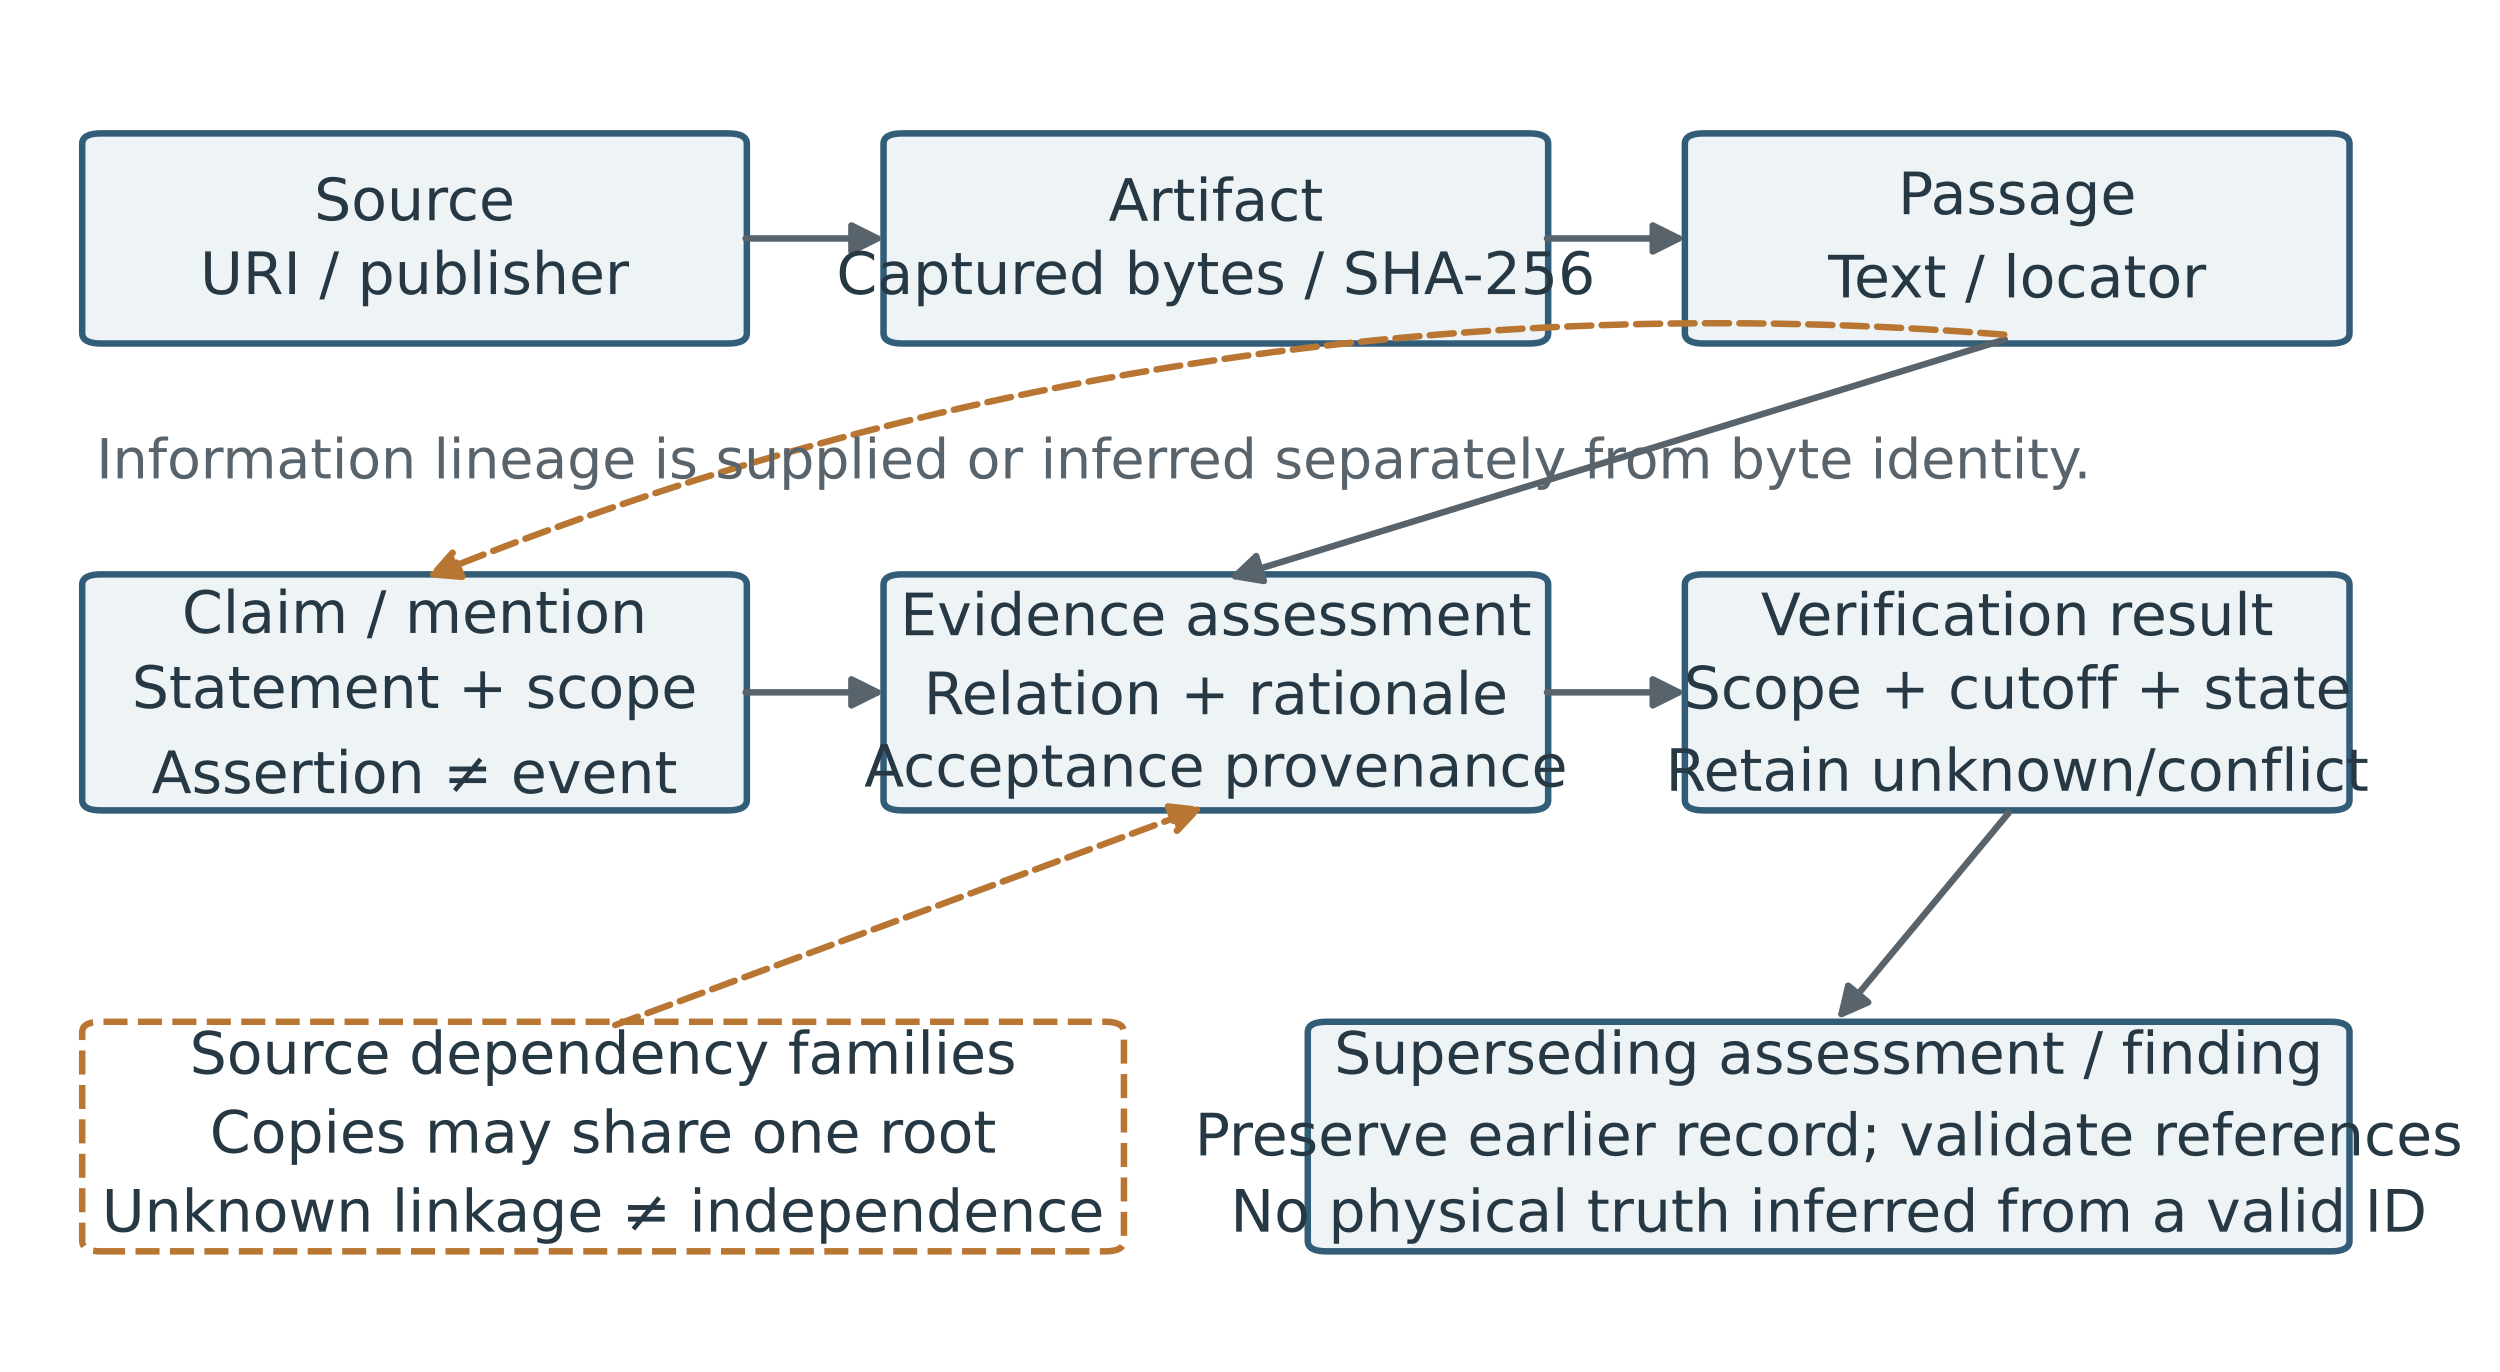
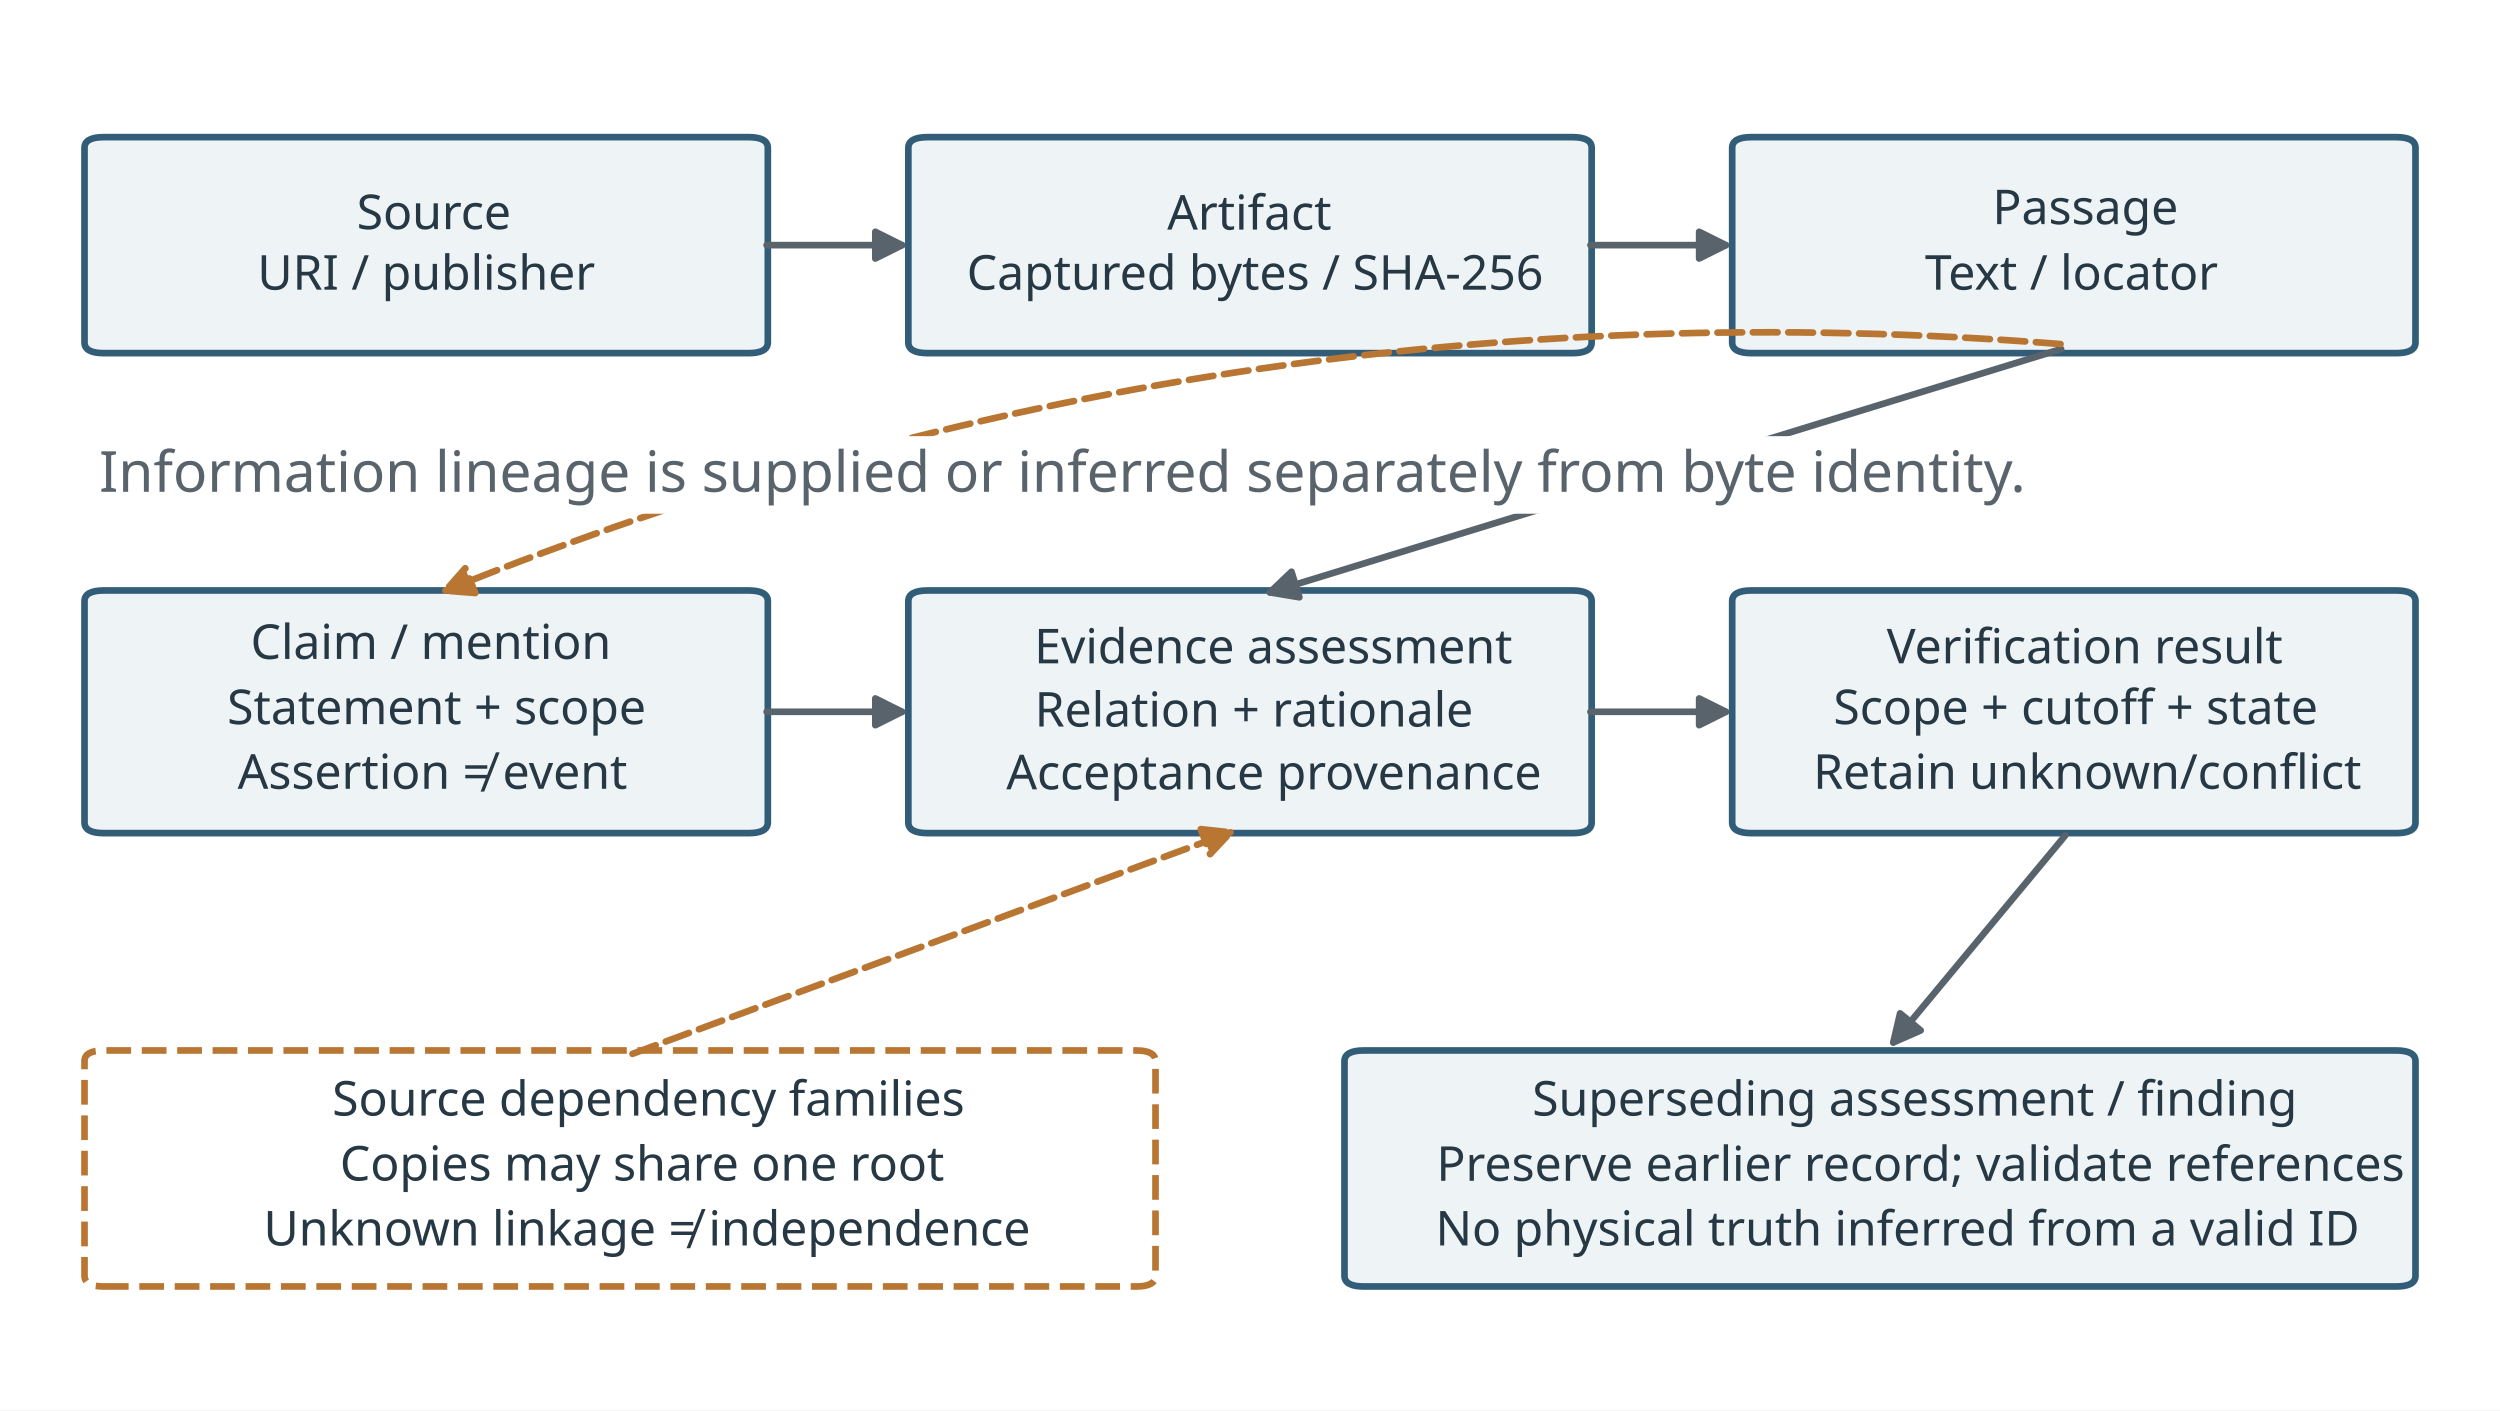
- <svg xmlns="http://www.w3.org/2000/svg" width="384.73pt" height="211.104pt" viewBox="0 0 384.73 211.104" version="1.1">
+ <svg xmlns="http://www.w3.org/2000/svg" width="374.22pt" height="211.104pt" viewBox="0 0 374.22 211.104" version="1.1">
  <defs>
    <style type="text/css">*{stroke-linejoin: round; stroke-linecap: butt}</style>
  </defs>
  <g id="figure_1">
    <g id="patch_1">
-       <path d="M 0 211.104  L 384.73 211.104  L 384.73 0  L 0 0  z " style="fill: #ffffff" />
+       <path d="M 0 211.104  L 374.22 211.104  L 374.22 0  L 0 0  z " style="fill: #ffffff" />
    </g>
    <g id="axes_1">
      <g id="patch_2">
-         <path d="M 15.553 52.862  L 112.031 52.862  Q 114.933 52.862 114.933 51.265  L 114.933 22.126  Q 114.933 20.529 112.031 20.529  L 15.553 20.529  Q 12.651 20.529 12.651 22.126  L 12.651 51.265  Q 12.651 52.862 15.553 52.862  z " clip-path="url(#pb5abcadd2d)" style="fill: #eef3f6; stroke: #315d78; stroke-linejoin: miter" />
+         <path d="M 15.553 52.862  L 112.031 52.862  Q 114.933 52.862 114.933 51.265  L 114.933 22.126  Q 114.933 20.529 112.031 20.529  L 15.553 20.529  Q 12.651 20.529 12.651 22.126  L 12.651 51.265  Q 12.651 52.862 15.553 52.862  z " clip-path="url(#p1b5bb5f5aa)" style="fill: #eef3f6; stroke: #315d78; stroke-linejoin: miter" />
      </g>
      <g id="patch_3">
-         <path d="M 138.871 52.862  L 235.349 52.862  Q 238.251 52.862 238.251 51.265  L 238.251 22.126  Q 238.251 20.529 235.349 20.529  L 138.871 20.529  Q 135.969 20.529 135.969 22.126  L 135.969 51.265  Q 135.969 52.862 138.871 52.862  z " clip-path="url(#pb5abcadd2d)" style="fill: #eef3f6; stroke: #315d78; stroke-linejoin: miter" />
+         <path d="M 138.871 52.862  L 235.349 52.862  Q 238.251 52.862 238.251 51.265  L 238.251 22.126  Q 238.251 20.529 235.349 20.529  L 138.871 20.529  Q 135.969 20.529 135.969 22.126  L 135.969 51.265  Q 135.969 52.862 138.871 52.862  z " clip-path="url(#p1b5bb5f5aa)" style="fill: #eef3f6; stroke: #315d78; stroke-linejoin: miter" />
      </g>
      <g id="patch_4">
-         <path d="M 262.189 52.862  L 358.667 52.862  Q 361.569 52.862 361.569 51.265  L 361.569 22.126  Q 361.569 20.529 358.667 20.529  L 262.189 20.529  Q 259.287 20.529 259.287 22.126  L 259.287 51.265  Q 259.287 52.862 262.189 52.862  z " clip-path="url(#pb5abcadd2d)" style="fill: #eef3f6; stroke: #315d78; stroke-linejoin: miter" />
+         <path d="M 262.189 52.862  L 358.667 52.862  Q 361.569 52.862 361.569 51.265  L 361.569 22.126  Q 361.569 20.529 358.667 20.529  L 262.189 20.529  Q 259.287 20.529 259.287 22.126  L 259.287 51.265  Q 259.287 52.862 262.189 52.862  z " clip-path="url(#p1b5bb5f5aa)" style="fill: #eef3f6; stroke: #315d78; stroke-linejoin: miter" />
      </g>
      <g id="patch_5">
-         <path d="M 114.756 36.696  Q 125.45 36.696 135.026 36.696  " clip-path="url(#pb5abcadd2d)" style="fill: none; stroke: #59636b; stroke-linecap: round" />
-         <path d="M 131.026 34.696  L 135.026 36.696  L 131.026 38.696  z " clip-path="url(#pb5abcadd2d)" style="fill: #59636b; stroke: #59636b; stroke-linecap: round" />
+         <path d="M 114.756 36.696  Q 125.45 36.696 135.026 36.696  " clip-path="url(#p1b5bb5f5aa)" style="fill: none; stroke: #59636b; stroke-linecap: round" />
+         <path d="M 131.026 34.696  L 135.026 36.696  L 131.026 38.696  z " clip-path="url(#p1b5bb5f5aa)" style="fill: #59636b; stroke: #59636b; stroke-linecap: round" />
      </g>
      <g id="patch_6">
-         <path d="M 238.074 36.696  Q 248.768 36.696 258.344 36.696  " clip-path="url(#pb5abcadd2d)" style="fill: none; stroke: #59636b; stroke-linecap: round" />
-         <path d="M 254.344 34.696  L 258.344 36.696  L 254.344 38.696  z " clip-path="url(#pb5abcadd2d)" style="fill: #59636b; stroke: #59636b; stroke-linecap: round" />
+         <path d="M 238.074 36.696  Q 248.768 36.696 258.344 36.696  " clip-path="url(#p1b5bb5f5aa)" style="fill: none; stroke: #59636b; stroke-linecap: round" />
+         <path d="M 254.344 34.696  L 258.344 36.696  L 254.344 38.696  z " clip-path="url(#p1b5bb5f5aa)" style="fill: #59636b; stroke: #59636b; stroke-linecap: round" />
      </g>
      <g id="patch_7">
-         <path d="M 15.553 124.712  L 112.031 124.712  Q 114.933 124.712 114.933 123.115  L 114.933 89.984  Q 114.933 88.388 112.031 88.388  L 15.553 88.388  Q 12.651 88.388 12.651 89.984  L 12.651 123.115  Q 12.651 124.712 15.553 124.712  z " clip-path="url(#pb5abcadd2d)" style="fill: #eef3f6; stroke: #315d78; stroke-linejoin: miter" />
+         <path d="M 15.553 124.712  L 112.031 124.712  Q 114.933 124.712 114.933 123.115  L 114.933 89.984  Q 114.933 88.388 112.031 88.388  L 15.553 88.388  Q 12.651 88.388 12.651 89.984  L 12.651 123.115  Q 12.651 124.712 15.553 124.712  z " clip-path="url(#p1b5bb5f5aa)" style="fill: #eef3f6; stroke: #315d78; stroke-linejoin: miter" />
      </g>
      <g id="patch_8">
-         <path d="M 138.871 124.712  L 235.349 124.712  Q 238.251 124.712 238.251 123.115  L 238.251 89.984  Q 238.251 88.388 235.349 88.388  L 138.871 88.388  Q 135.969 88.388 135.969 89.984  L 135.969 123.115  Q 135.969 124.712 138.871 124.712  z " clip-path="url(#pb5abcadd2d)" style="fill: #eef3f6; stroke: #315d78; stroke-linejoin: miter" />
+         <path d="M 138.871 124.712  L 235.349 124.712  Q 238.251 124.712 238.251 123.115  L 238.251 89.984  Q 238.251 88.388 235.349 88.388  L 138.871 88.388  Q 135.969 88.388 135.969 89.984  L 135.969 123.115  Q 135.969 124.712 138.871 124.712  z " clip-path="url(#p1b5bb5f5aa)" style="fill: #eef3f6; stroke: #315d78; stroke-linejoin: miter" />
      </g>
      <g id="patch_9">
-         <path d="M 262.189 124.712  L 358.667 124.712  Q 361.569 124.712 361.569 123.115  L 361.569 89.984  Q 361.569 88.388 358.667 88.388  L 262.189 88.388  Q 259.287 88.388 259.287 89.984  L 259.287 123.115  Q 259.287 124.712 262.189 124.712  z " clip-path="url(#pb5abcadd2d)" style="fill: #eef3f6; stroke: #315d78; stroke-linejoin: miter" />
+         <path d="M 262.189 124.712  L 358.667 124.712  Q 361.569 124.712 361.569 123.115  L 361.569 89.984  Q 361.569 88.388 358.667 88.388  L 262.189 88.388  Q 259.287 88.388 259.287 89.984  L 259.287 123.115  Q 259.287 124.712 262.189 124.712  z " clip-path="url(#p1b5bb5f5aa)" style="fill: #eef3f6; stroke: #315d78; stroke-linejoin: miter" />
      </g>
      <g id="patch_10">
-         <path d="M 308.52 52.251  Q 248.769 70.625 190.087 88.67  " clip-path="url(#pb5abcadd2d)" style="fill: none; stroke: #59636b; stroke-linecap: round" />
-         <path d="M 194.498 89.406  L 190.087 88.67  L 193.322 85.583  z " clip-path="url(#pb5abcadd2d)" style="fill: #59636b; stroke: #59636b; stroke-linecap: round" />
+         <path d="M 308.52 52.251  Q 248.769 70.625 190.087 88.67  " clip-path="url(#p1b5bb5f5aa)" style="fill: none; stroke: #59636b; stroke-linecap: round" />
+         <path d="M 194.498 89.406  L 190.087 88.67  L 193.322 85.583  z " clip-path="url(#p1b5bb5f5aa)" style="fill: #59636b; stroke: #59636b; stroke-linecap: round" />
      </g>
      <g id="patch_11">
-         <path d="M 114.756 106.55  Q 125.45 106.55 135.026 106.55  " clip-path="url(#pb5abcadd2d)" style="fill: none; stroke: #59636b; stroke-linecap: round" />
-         <path d="M 131.026 104.55  L 135.026 106.55  L 131.026 108.55  z " clip-path="url(#pb5abcadd2d)" style="fill: #59636b; stroke: #59636b; stroke-linecap: round" />
+         <path d="M 114.756 106.55  Q 125.45 106.55 135.026 106.55  " clip-path="url(#p1b5bb5f5aa)" style="fill: none; stroke: #59636b; stroke-linecap: round" />
+         <path d="M 131.026 104.55  L 135.026 106.55  L 131.026 108.55  z " clip-path="url(#p1b5bb5f5aa)" style="fill: #59636b; stroke: #59636b; stroke-linecap: round" />
      </g>
      <g id="patch_12">
-         <path d="M 238.074 106.55  Q 248.768 106.55 258.344 106.55  " clip-path="url(#pb5abcadd2d)" style="fill: none; stroke: #59636b; stroke-linecap: round" />
-         <path d="M 254.344 104.55  L 258.344 106.55  L 254.344 108.55  z " clip-path="url(#pb5abcadd2d)" style="fill: #59636b; stroke: #59636b; stroke-linecap: round" />
+         <path d="M 238.074 106.55  Q 248.768 106.55 258.344 106.55  " clip-path="url(#p1b5bb5f5aa)" style="fill: none; stroke: #59636b; stroke-linecap: round" />
+         <path d="M 254.344 104.55  L 258.344 106.55  L 254.344 108.55  z " clip-path="url(#p1b5bb5f5aa)" style="fill: #59636b; stroke: #59636b; stroke-linecap: round" />
      </g>
      <g id="patch_13">
-         <path d="M 308.435 51.502  Q 182.63 41.486 66.681 88.412  " clip-path="url(#pb5abcadd2d)" style="fill: none; stroke-dasharray: 3.7,1.6; stroke-dashoffset: 0; stroke: #b87632; stroke-linecap: round" />
-         <path d="M 71.139 88.766  L 66.681 88.412  L 69.639 85.058  z " clip-path="url(#pb5abcadd2d)" style="fill: #b87632; stroke-dasharray: 3.7,1.6; stroke-dashoffset: 0; stroke: #b87632; stroke-linecap: round" />
+         <path d="M 308.435 51.502  Q 182.63 41.486 66.681 88.412  " clip-path="url(#p1b5bb5f5aa)" style="fill: none; stroke-dasharray: 3.7,1.6; stroke-dashoffset: 0; stroke: #b87632; stroke-linecap: round" />
+         <path d="M 71.139 88.766  L 66.681 88.412  L 69.639 85.058  z " clip-path="url(#p1b5bb5f5aa)" style="fill: #b87632; stroke-dasharray: 3.7,1.6; stroke-dashoffset: 0; stroke: #b87632; stroke-linecap: round" />
      </g>
      <g id="patch_14">
-         <path d="M 15.553 192.571  L 170.063 192.571  Q 172.965 192.571 172.965 190.974  L 172.965 158.841  Q 172.965 157.244 170.063 157.244  L 15.553 157.244  Q 12.651 157.244 12.651 158.841  L 12.651 190.974  Q 12.651 192.571 15.553 192.571  z " clip-path="url(#pb5abcadd2d)" style="fill: #ffffff; stroke-dasharray: 3.7,1.6; stroke-dashoffset: 0; stroke: #b87632; stroke-linejoin: miter" />
+         <path d="M 15.553 192.571  L 170.063 192.571  Q 172.965 192.571 172.965 190.974  L 172.965 158.841  Q 172.965 157.244 170.063 157.244  L 15.553 157.244  Q 12.651 157.244 12.651 158.841  L 12.651 190.974  Q 12.651 192.571 15.553 192.571  z " clip-path="url(#p1b5bb5f5aa)" style="fill: #ffffff; stroke-dasharray: 3.7,1.6; stroke-dashoffset: 0; stroke: #b87632; stroke-linejoin: miter" />
      </g>
      <g id="patch_15">
-         <path d="M 204.157 192.571  L 358.667 192.571  Q 361.569 192.571 361.569 190.974  L 361.569 158.841  Q 361.569 157.244 358.667 157.244  L 204.157 157.244  Q 201.255 157.244 201.255 158.841  L 201.255 190.974  Q 201.255 192.571 204.157 192.571  z " clip-path="url(#pb5abcadd2d)" style="fill: #eef3f6; stroke: #315d78; stroke-linejoin: miter" />
+         <path d="M 204.157 192.571  L 358.667 192.571  Q 361.569 192.571 361.569 190.974  L 361.569 158.841  Q 361.569 157.244 358.667 157.244  L 204.157 157.244  Q 201.255 157.244 201.255 158.841  L 201.255 190.974  Q 201.255 192.571 204.157 192.571  z " clip-path="url(#p1b5bb5f5aa)" style="fill: #eef3f6; stroke: #315d78; stroke-linejoin: miter" />
      </g>
      <g id="patch_16">
-         <path d="M 94.681 157.748  Q 139.958 140.979 184.186 124.598  " clip-path="url(#pb5abcadd2d)" style="fill: none; stroke-dasharray: 3.7,1.6; stroke-dashoffset: 0; stroke: #b87632; stroke-linecap: round" />
-         <path d="M 179.74 124.111  L 184.186 124.598  L 181.129 127.862  z " clip-path="url(#pb5abcadd2d)" style="fill: #b87632; stroke-dasharray: 3.7,1.6; stroke-dashoffset: 0; stroke: #b87632; stroke-linecap: round" />
+         <path d="M 94.681 157.748  Q 139.958 140.979 184.186 124.598  " clip-path="url(#p1b5bb5f5aa)" style="fill: none; stroke-dasharray: 3.7,1.6; stroke-dashoffset: 0; stroke: #b87632; stroke-linecap: round" />
+         <path d="M 179.74 124.111  L 184.186 124.598  L 181.129 127.862  z " clip-path="url(#p1b5bb5f5aa)" style="fill: #b87632; stroke-dasharray: 3.7,1.6; stroke-dashoffset: 0; stroke: #b87632; stroke-linecap: round" />
      </g>
      <g id="patch_17">
-         <path d="M 309.151 125.052  Q 295.921 140.977 283.405 156.043  " clip-path="url(#pb5abcadd2d)" style="fill: none; stroke: #59636b; stroke-linecap: round" />
-         <path d="M 287.499 154.244  L 283.405 156.043  L 284.422 151.688  z " clip-path="url(#pb5abcadd2d)" style="fill: #59636b; stroke: #59636b; stroke-linecap: round" />
+         <path d="M 309.151 125.052  Q 295.921 140.977 283.405 156.043  " clip-path="url(#p1b5bb5f5aa)" style="fill: none; stroke: #59636b; stroke-linecap: round" />
+         <path d="M 287.499 154.244  L 283.405 156.043  L 284.422 151.688  z " clip-path="url(#p1b5bb5f5aa)" style="fill: #59636b; stroke: #59636b; stroke-linecap: round" />
      </g>
      <g id="text_1">
-         <text style="font-size: 9px; font-family: 'DejaVu Sans'; fill: #263844" transform="translate(48.33591 33.89638)">Source</text>
-         <text style="font-size: 9px; font-family: 'DejaVu Sans'; fill: #263844" transform="translate(30.78731 45.25396)">URI / publisher</text>
+         <text style="font-size: 7.2px; font-family: 'CMU Serif'; fill: #263844" transform="translate(53.39137 34.29421)">Source</text>
+         <text style="font-size: 7.2px; font-family: 'CMU Serif'; fill: #263844" transform="translate(38.53462 43.35552)">URI / publisher</text>
      </g>
      <g id="text_2">
-         <text style="font-size: 9px; font-family: 'DejaVu Sans'; fill: #263844" transform="translate(170.5873 33.97583)">Artifact</text>
-         <text style="font-size: 9px; font-family: 'DejaVu Sans'; fill: #263844" transform="translate(128.7239 45.25396)">Captured bytes / SHA-256</text>
+         <text style="font-size: 7.2px; font-family: 'CMU Serif'; fill: #263844" transform="translate(174.7153 34.37352)">Artifact</text>
+         <text style="font-size: 7.2px; font-family: 'CMU Serif'; fill: #263844" transform="translate(144.7127 43.35552)">Captured bytes / SHA-256</text>
      </g>
      <g id="text_3">
-         <text style="font-size: 9px; font-family: 'DejaVu Sans'; fill: #263844" transform="translate(292.087 32.96544)">Passage</text>
-         <text style="font-size: 9px; font-family: 'DejaVu Sans'; fill: #263844" transform="translate(281.3467 45.77216)">Text / locator</text>
+         <text style="font-size: 7.2px; font-family: 'CMU Serif'; fill: #263844" transform="translate(298.2448 33.55283)">Passage</text>
+         <text style="font-size: 7.2px; font-family: 'CMU Serif'; fill: #263844" transform="translate(288.1367 43.35552)">Text / locator</text>
      </g>
      <g id="text_4">
-         <text style="font-size: 9px; font-family: 'DejaVu Sans'; fill: #263844" transform="translate(28.00856 97.40156)">Claim / mention</text>
-         <text style="font-size: 9px; font-family: 'DejaVu Sans'; fill: #263844" transform="translate(20.28333 108.9539)">Statement + scope</text>
-         <text style="font-size: 9px; font-family: 'DejaVu Sans'; fill: #263844" transform="translate(23.33841 122.0552)">Assertion ≠ event</text>
+         <text style="font-size: 7.2px; font-family: 'CMU Serif'; fill: #263844" transform="translate(37.51537 98.62992)">Claim / mention</text>
+         <text style="font-size: 7.2px; font-family: 'CMU Serif'; fill: #263844" transform="translate(33.99806 108.3893)">Statement + scope</text>
+         <text style="font-size: 7.2px; font-family: 'CMU Serif'; fill: #263844" transform="translate(35.57081 118.0699)">Assertion ≠ event</text>
      </g>
      <g id="text_5">
-         <text style="font-size: 9px; font-family: 'DejaVu Sans'; fill: #263844" transform="translate(138.5304 97.75523)">Evidence assessment</text>
-         <text style="font-size: 9px; font-family: 'DejaVu Sans'; fill: #263844" transform="translate(142.1536 109.9052)">Relation + rationale</text>
-         <text style="font-size: 9px; font-family: 'DejaVu Sans'; fill: #263844" transform="translate(132.9912 121.0448)">Acceptance provenance</text>
+         <text style="font-size: 7.2px; font-family: 'CMU Serif'; fill: #263844" transform="translate(154.8124 99.28917)">Evidence assessment</text>
+         <text style="font-size: 7.2px; font-family: 'CMU Serif'; fill: #263844" transform="translate(154.8793 108.7572)">Relation + rationale</text>
+         <text style="font-size: 7.2px; font-family: 'CMU Serif'; fill: #263844" transform="translate(150.633 118.1487)">Acceptance provenance</text>
      </g>
      <g id="text_6">
-         <text style="font-size: 9px; font-family: 'DejaVu Sans'; fill: #263844" transform="translate(270.9841 97.75523)">Verification result</text>
-         <text style="font-size: 9px; font-family: 'DejaVu Sans'; fill: #263844" transform="translate(259.1125 109.0334)">Scope + cutoff + state</text>
-         <text style="font-size: 9px; font-family: 'DejaVu Sans'; fill: #263844" transform="translate(256.3148 121.7016)">Retain unknown/conflict</text>
+         <text style="font-size: 7.2px; font-family: 'CMU Serif'; fill: #263844" transform="translate(282.4194 99.28861)">Verification result</text>
+         <text style="font-size: 7.2px; font-family: 'CMU Serif'; fill: #263844" transform="translate(274.4353 108.3893)">Scope + cutoff + state</text>
+         <text style="font-size: 7.2px; font-family: 'CMU Serif'; fill: #263844" transform="translate(271.4141 118.0699)">Retain unknown/conflict</text>
      </g>
      <g id="text_7">
-         <text style="font-size: 9px; font-family: 'DejaVu Sans'; fill: #263844" transform="translate(29.18433 165.2409)">Source dependency families</text>
-         <text style="font-size: 9px; font-family: 'DejaVu Sans'; fill: #263844" transform="translate(32.29777 177.3909)">Copies may share one root</text>
-         <text style="font-size: 9px; font-family: 'DejaVu Sans'; fill: #263844" transform="translate(15.66956 189.5409)">Unknown linkage ≠ independence</text>
+         <text style="font-size: 7.2px; font-family: 'CMU Serif'; fill: #263844" transform="translate(49.72163 166.9874)">Source dependency families</text>
+         <text style="font-size: 7.2px; font-family: 'CMU Serif'; fill: #263844" transform="translate(50.88206 176.7074)">Copies may share one root</text>
+         <text style="font-size: 7.2px; font-family: 'CMU Serif'; fill: #263844" transform="translate(39.45431 186.4274)">Unknown linkage ≠ independence</text>
      </g>
      <g id="text_8">
-         <text style="font-size: 9px; font-family: 'DejaVu Sans'; fill: #263844" transform="translate(205.3191 165.2409)">Superseding assessment / finding</text>
-         <text style="font-size: 9px; font-family: 'DejaVu Sans'; fill: #263844" transform="translate(183.8541 177.8036)">Preserve earlier record; validate references</text>
-         <text style="font-size: 9px; font-family: 'DejaVu Sans'; fill: #263844" transform="translate(189.3476 189.5409)">No physical truth inferred from a valid ID</text>
+         <text style="font-size: 7.2px; font-family: 'CMU Serif'; fill: #263844" transform="translate(229.3509 166.9874)">Superseding assessment / finding</text>
+         <text style="font-size: 7.2px; font-family: 'CMU Serif'; fill: #263844" transform="translate(215.019 176.7508)">Preserve earlier record; validate references</text>
+         <text style="font-size: 7.2px; font-family: 'CMU Serif'; fill: #263844" transform="translate(214.8773 186.4274)">No physical truth inferred from a valid ID</text>
      </g>
      <g id="text_9">
-         <text style="font-size: 8.5px; font-family: 'DejaVu Sans'; text-anchor: start; fill: #59636b" x="14.828" y="73.619" transform="rotate(-0 14.8275 73.61856)">Information lineage is supplied or inferred separately from byte identity.</text>
+         <g id="patch_18">
+           <path d="M 13.297 76.899  L 284.79 76.899  L 284.79 65.289  L 13.297 65.289  z " style="fill: #ffffff" />
+         </g>
+         <text style="font-size: 8.5px; font-family: 'CMU Serif'; text-anchor: start; fill: #59636b" x="14.828" y="73.619" transform="rotate(-0 14.8275 73.61856)">Information lineage is supplied or inferred separately from byte identity.</text>
      </g>
    </g>
  </g>
  <defs>
-     <clipPath id="pb5abcadd2d">
+     <clipPath id="p1b5bb5f5aa">
      <rect x="5.76" y="5.76" width="362.7" height="199.584" />
    </clipPath>
  </defs>
</svg>
